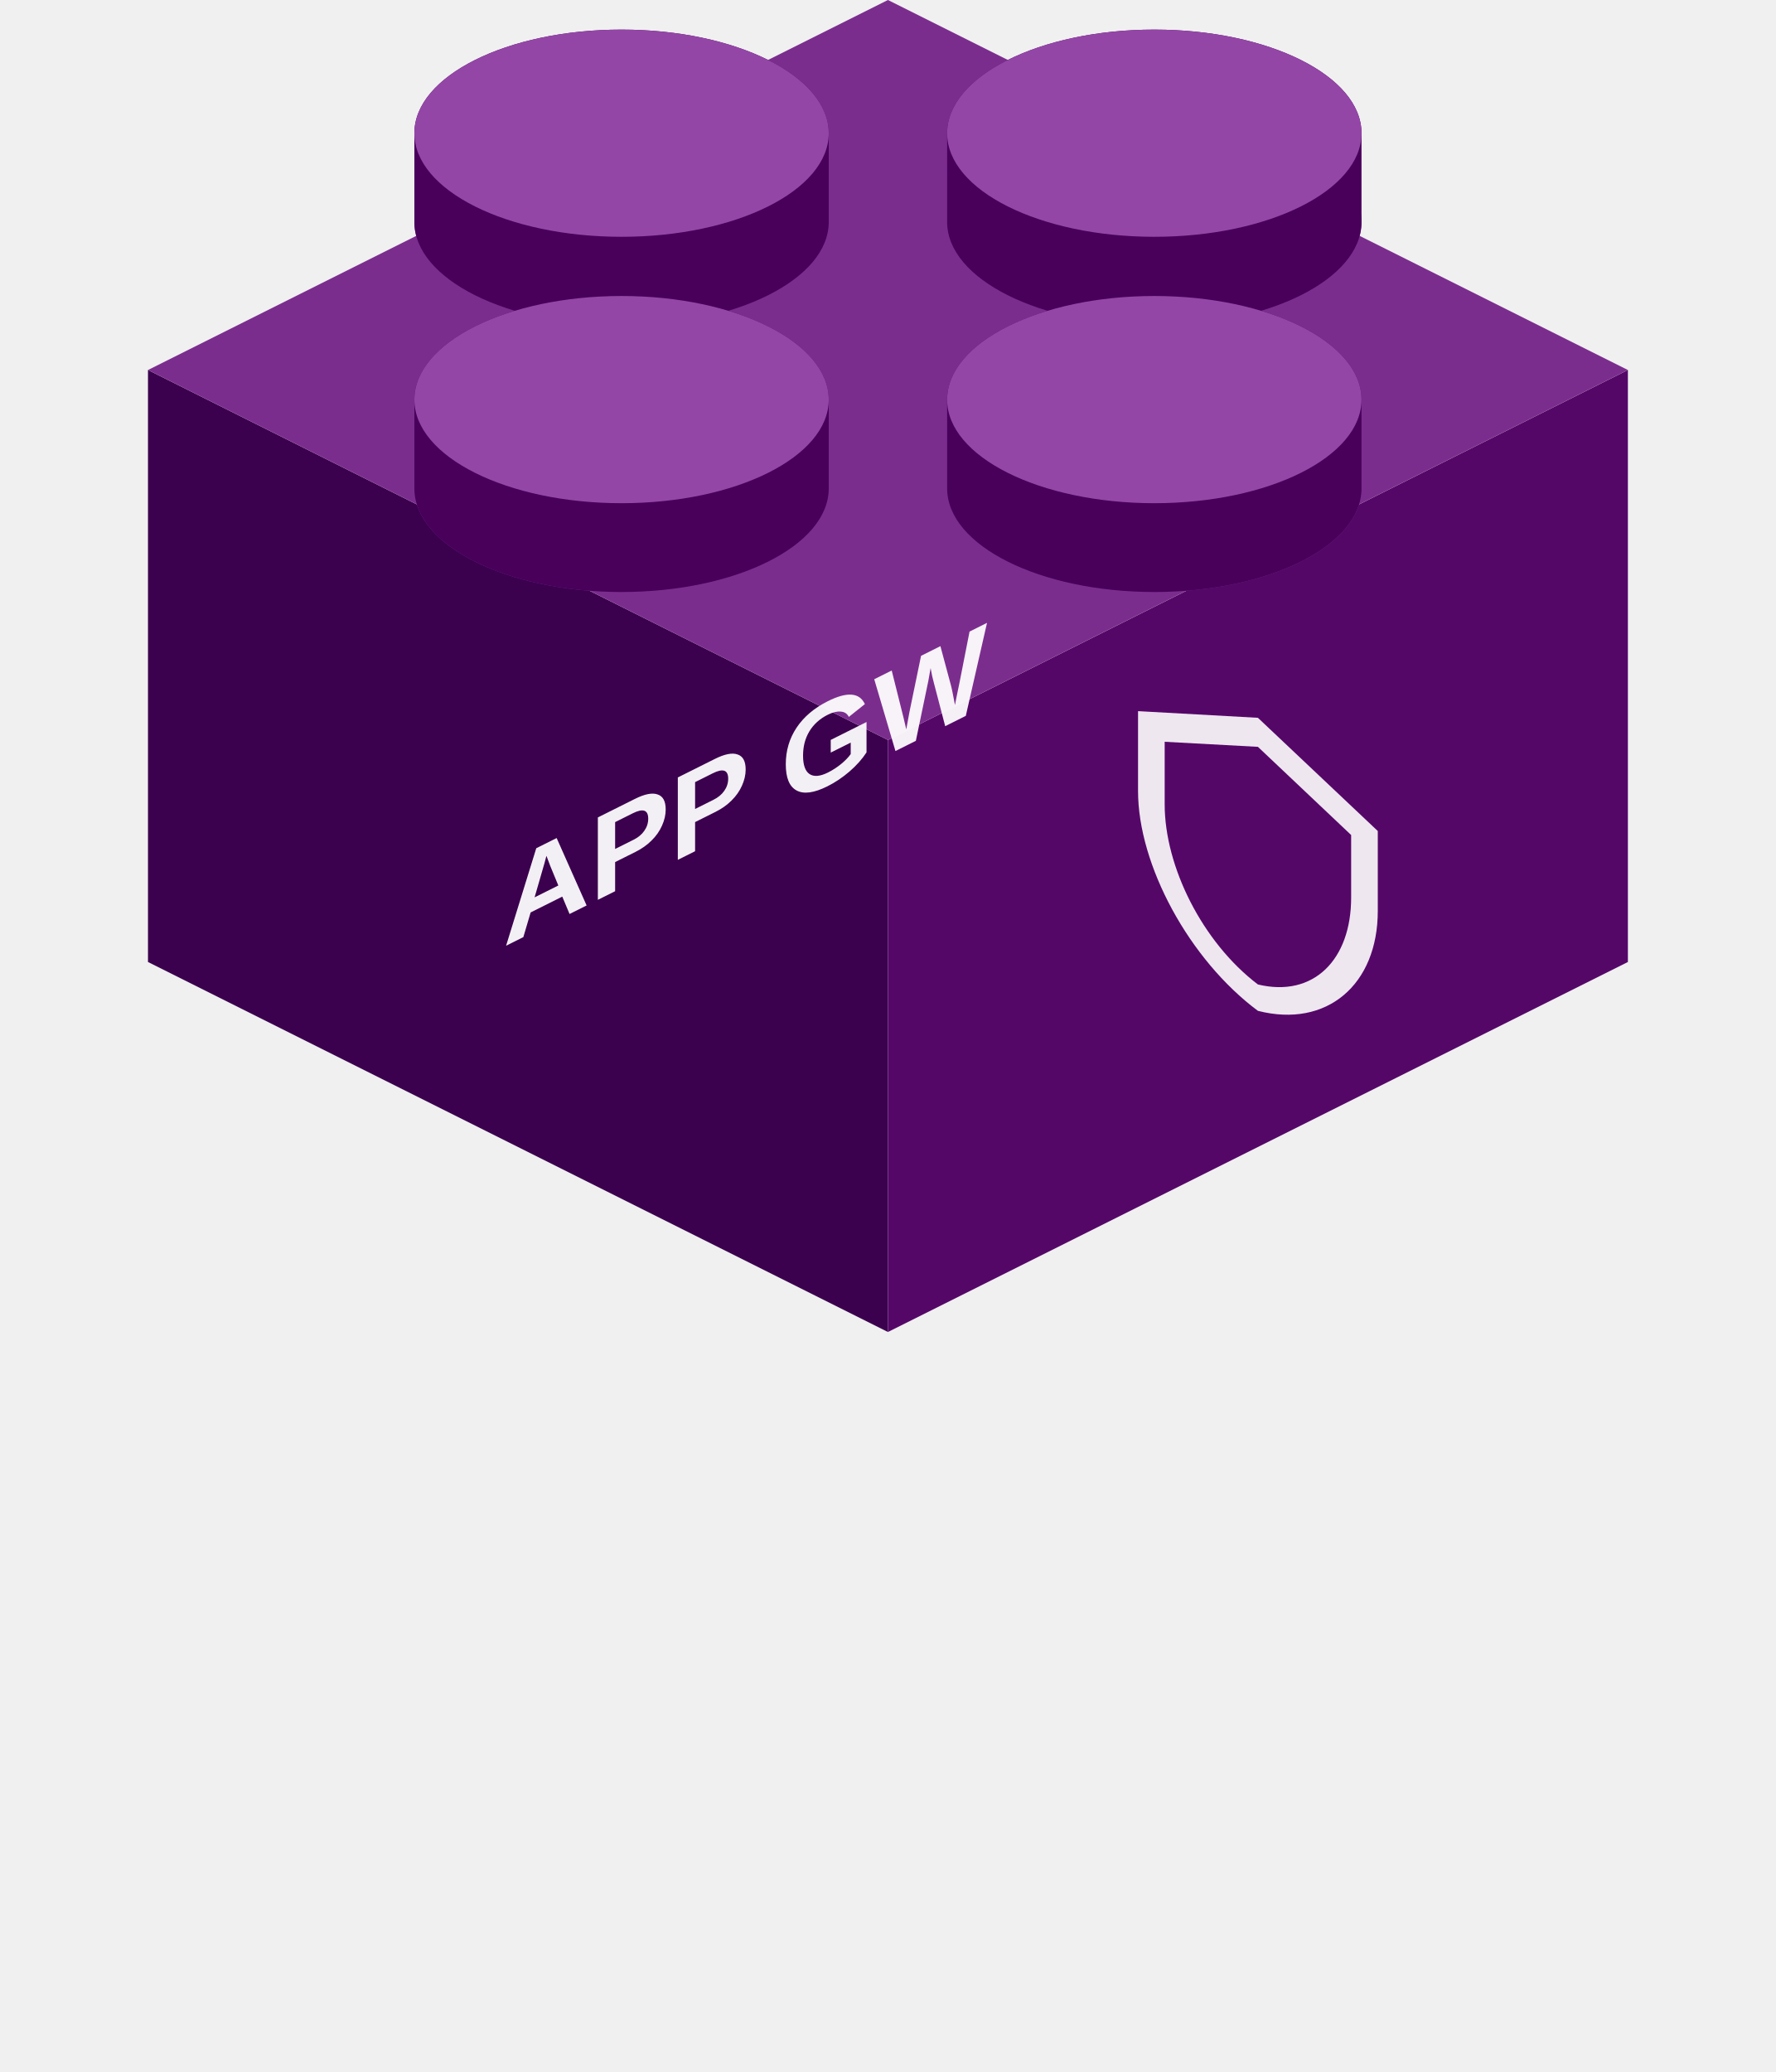
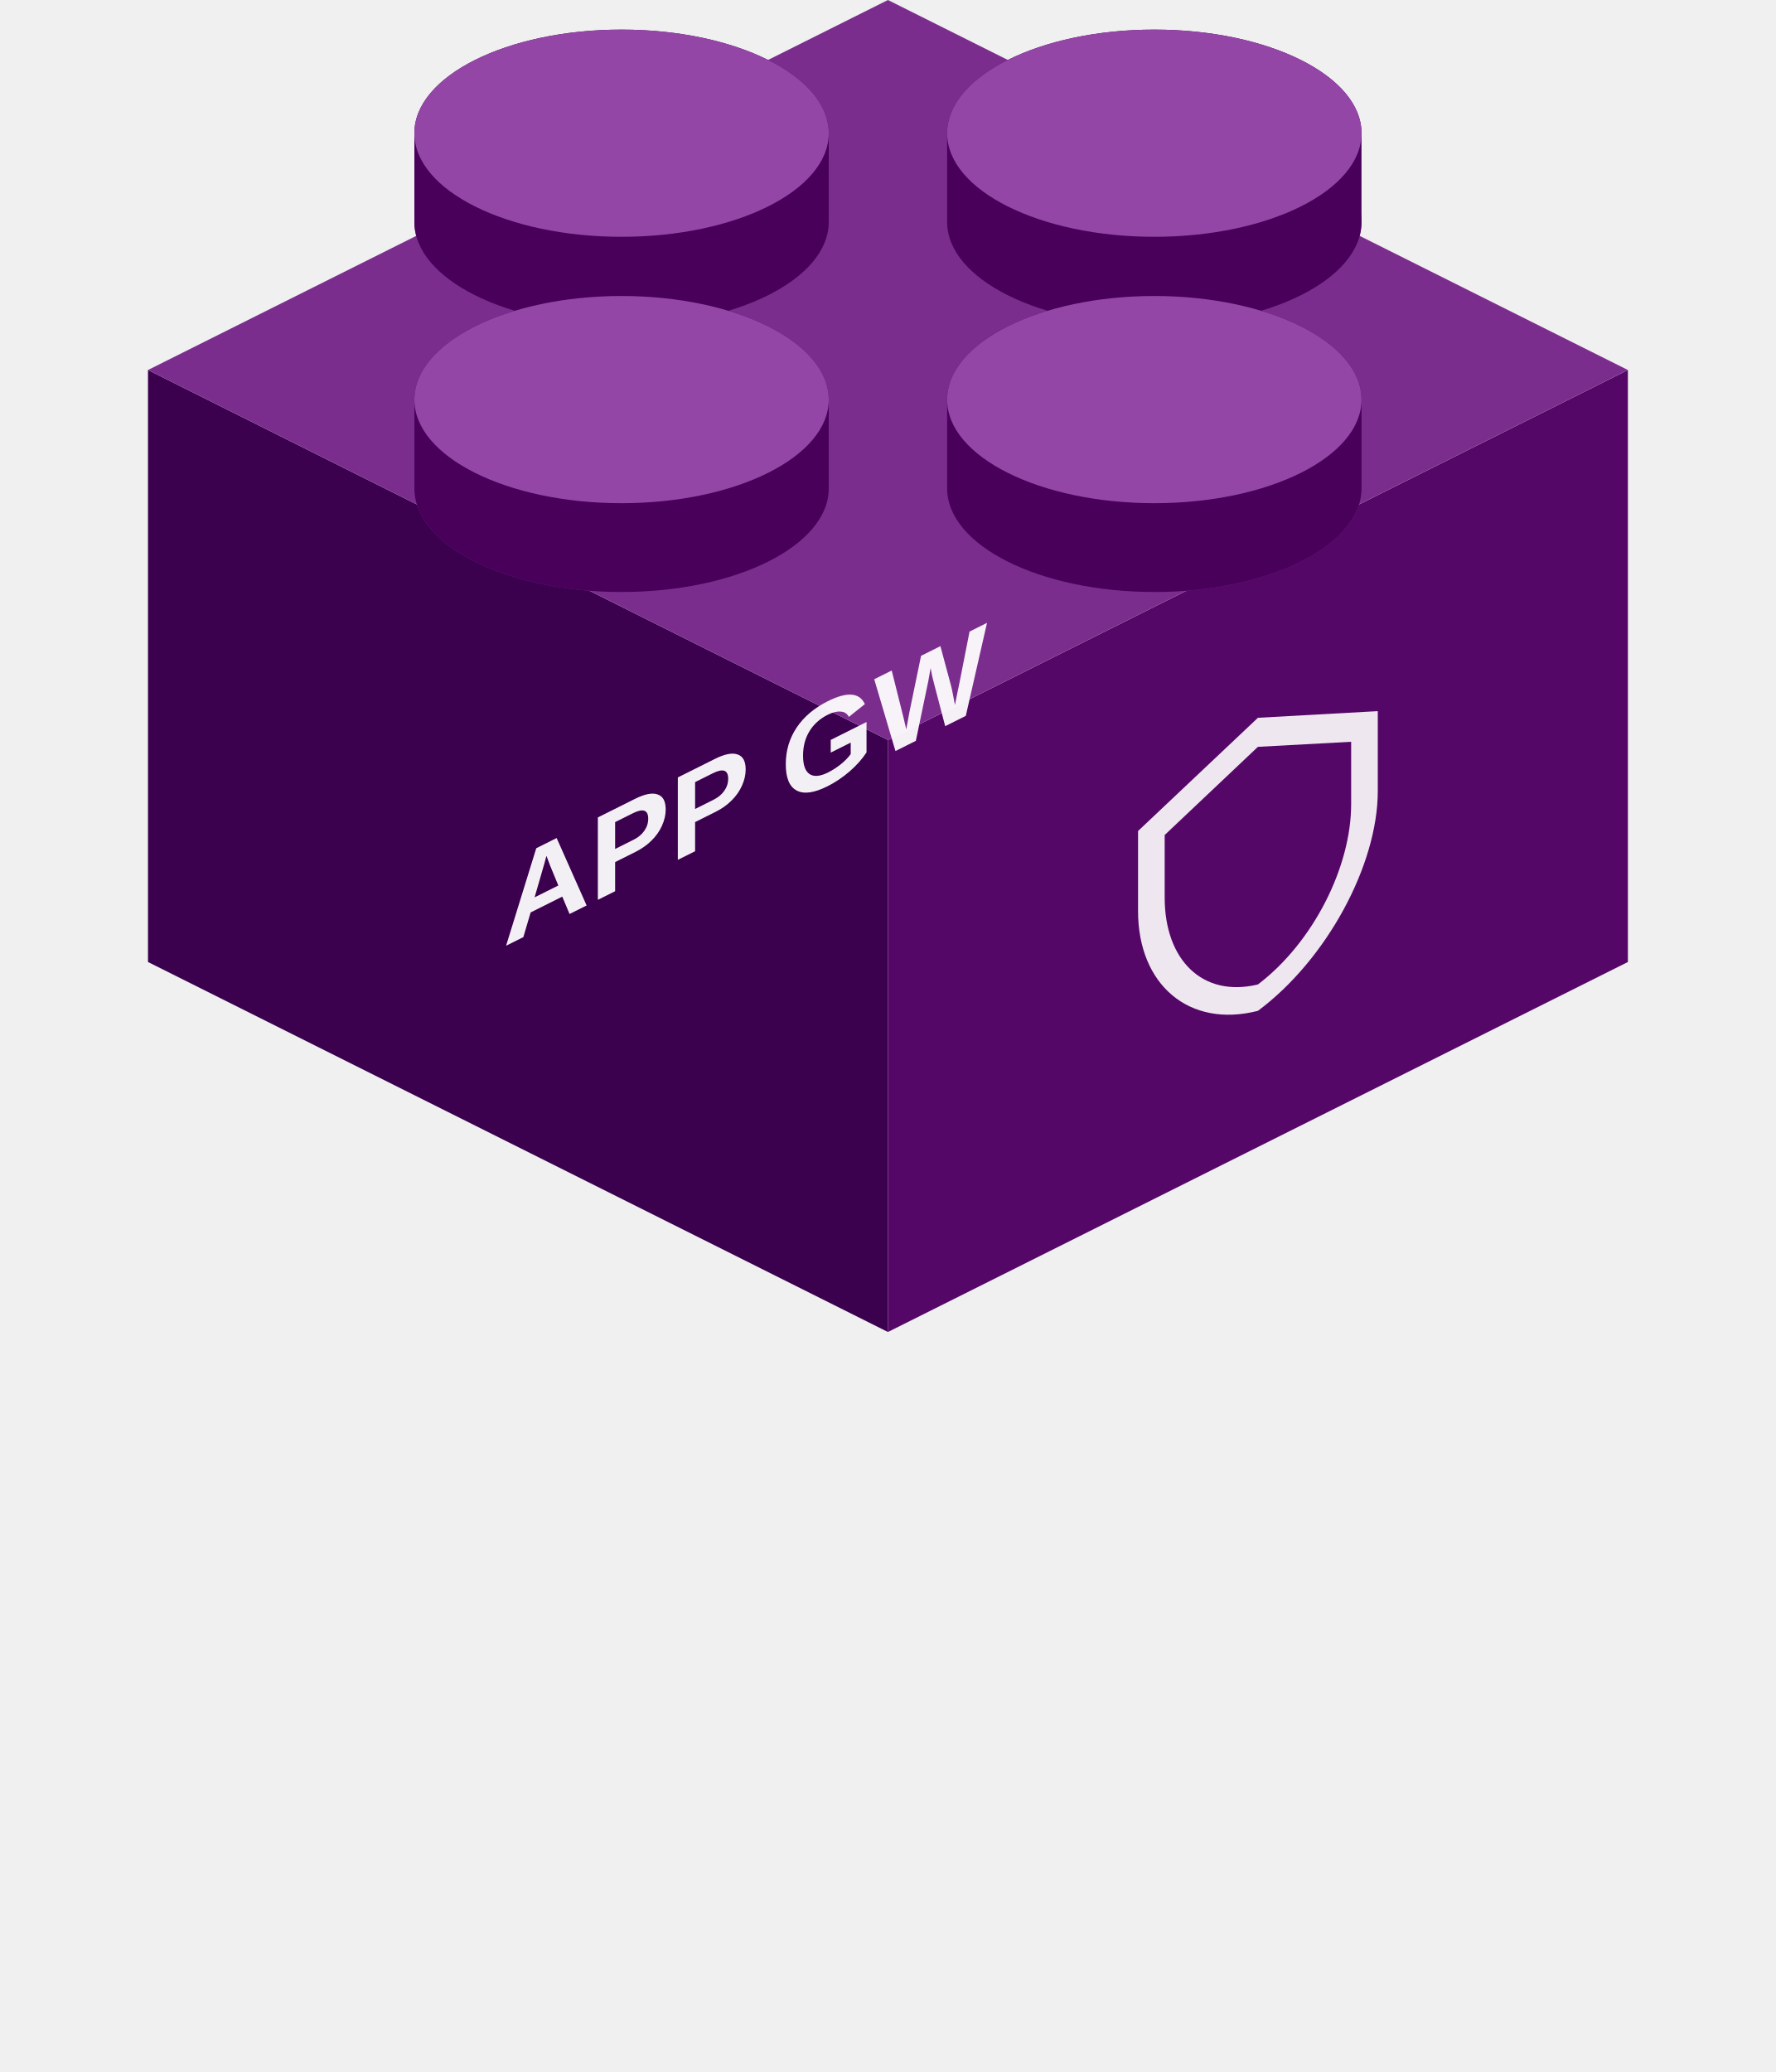
<svg xmlns="http://www.w3.org/2000/svg" viewBox="0 0 120 140">
  <g>
    <polygon points="10,25 10,65 60,90 60,50" fill="#3b004e" />
    <polygon points="60,50 60,90 110,65 110,25" fill="#550768" />
    <polygon points="60,0 10,25 60,50 110,25" fill="#7B2D8E" />
    <g transform="translate(42, 15)">
      <ellipse cx="0" cy="0" rx="14" ry="7" fill="#7B2D8E" />
      <path d="M -14 0 L -14 -6 A 14 7 0 0 1 14 -6 L 14 0 A 14 7 0 0 1 -14 0 Z" fill="#48005b" />
      <ellipse cx="0" cy="-6" rx="14" ry="7" fill="#9446a7" />
    </g>
    <g transform="translate(78, 15)">
      <ellipse cx="0" cy="0" rx="14" ry="7" fill="#7B2D8E" />
      <path d="M -14 0 L -14 -6 A 14 7 0 0 1 14 -6 L 14 0 A 14 7 0 0 1 -14 0 Z" fill="#48005b" />
      <ellipse cx="0" cy="-6" rx="14" ry="7" fill="#9446a7" />
    </g>
    <g transform="translate(42, 33)">
      <ellipse cx="0" cy="0" rx="14" ry="7" fill="#7B2D8E" />
      <path d="M -14 0 L -14 -6 A 14 7 0 0 1 14 -6 L 14 0 A 14 7 0 0 1 -14 0 Z" fill="#48005b" />
      <ellipse cx="0" cy="-6" rx="14" ry="7" fill="#9446a7" />
    </g>
    <g transform="translate(78, 33)">
      <ellipse cx="0" cy="0" rx="14" ry="7" fill="#7B2D8E" />
      <path d="M -14 0 L -14 -6 A 14 7 0 0 1 14 -6 L 14 0 A 14 7 0 0 1 -14 0 Z" fill="#48005b" />
      <ellipse cx="0" cy="-6" rx="14" ry="7" fill="#9446a7" />
    </g>
    <g transform="translate(34, 64) skewY(-26.565) scale(0.9)">
      <text x="0" y="0" fill="#FFFFFF" fill-opacity="0.94" font-family="Fredoka, 'Varela Round', Arial, sans-serif" font-size="9" font-weight="800">
        APP GW
      </text>
    </g>
-     <g transform="translate(85, 57.5) skewY(26.565) scale(0.9)">
+     <g transform="translate(85, 57.5) skewY(-26.565) scale(0.9)">
      <g transform="translate(-12, -12)">
        <path d="M12 2L3 6v6c0 5.55 3.84 10.74 9 12 5.16-1.26 9-6.45 9-12V6l-9-4zm0 2.18l7 3.12v4.7c0 4.67-2.83 8.94-7 10.02-4.17-1.08-7-5.35-7-10.02v-4.7l7-3.12z" fill="#FFFFFF" fill-opacity="0.9" />
      </g>
    </g>
  </g>
</svg>
